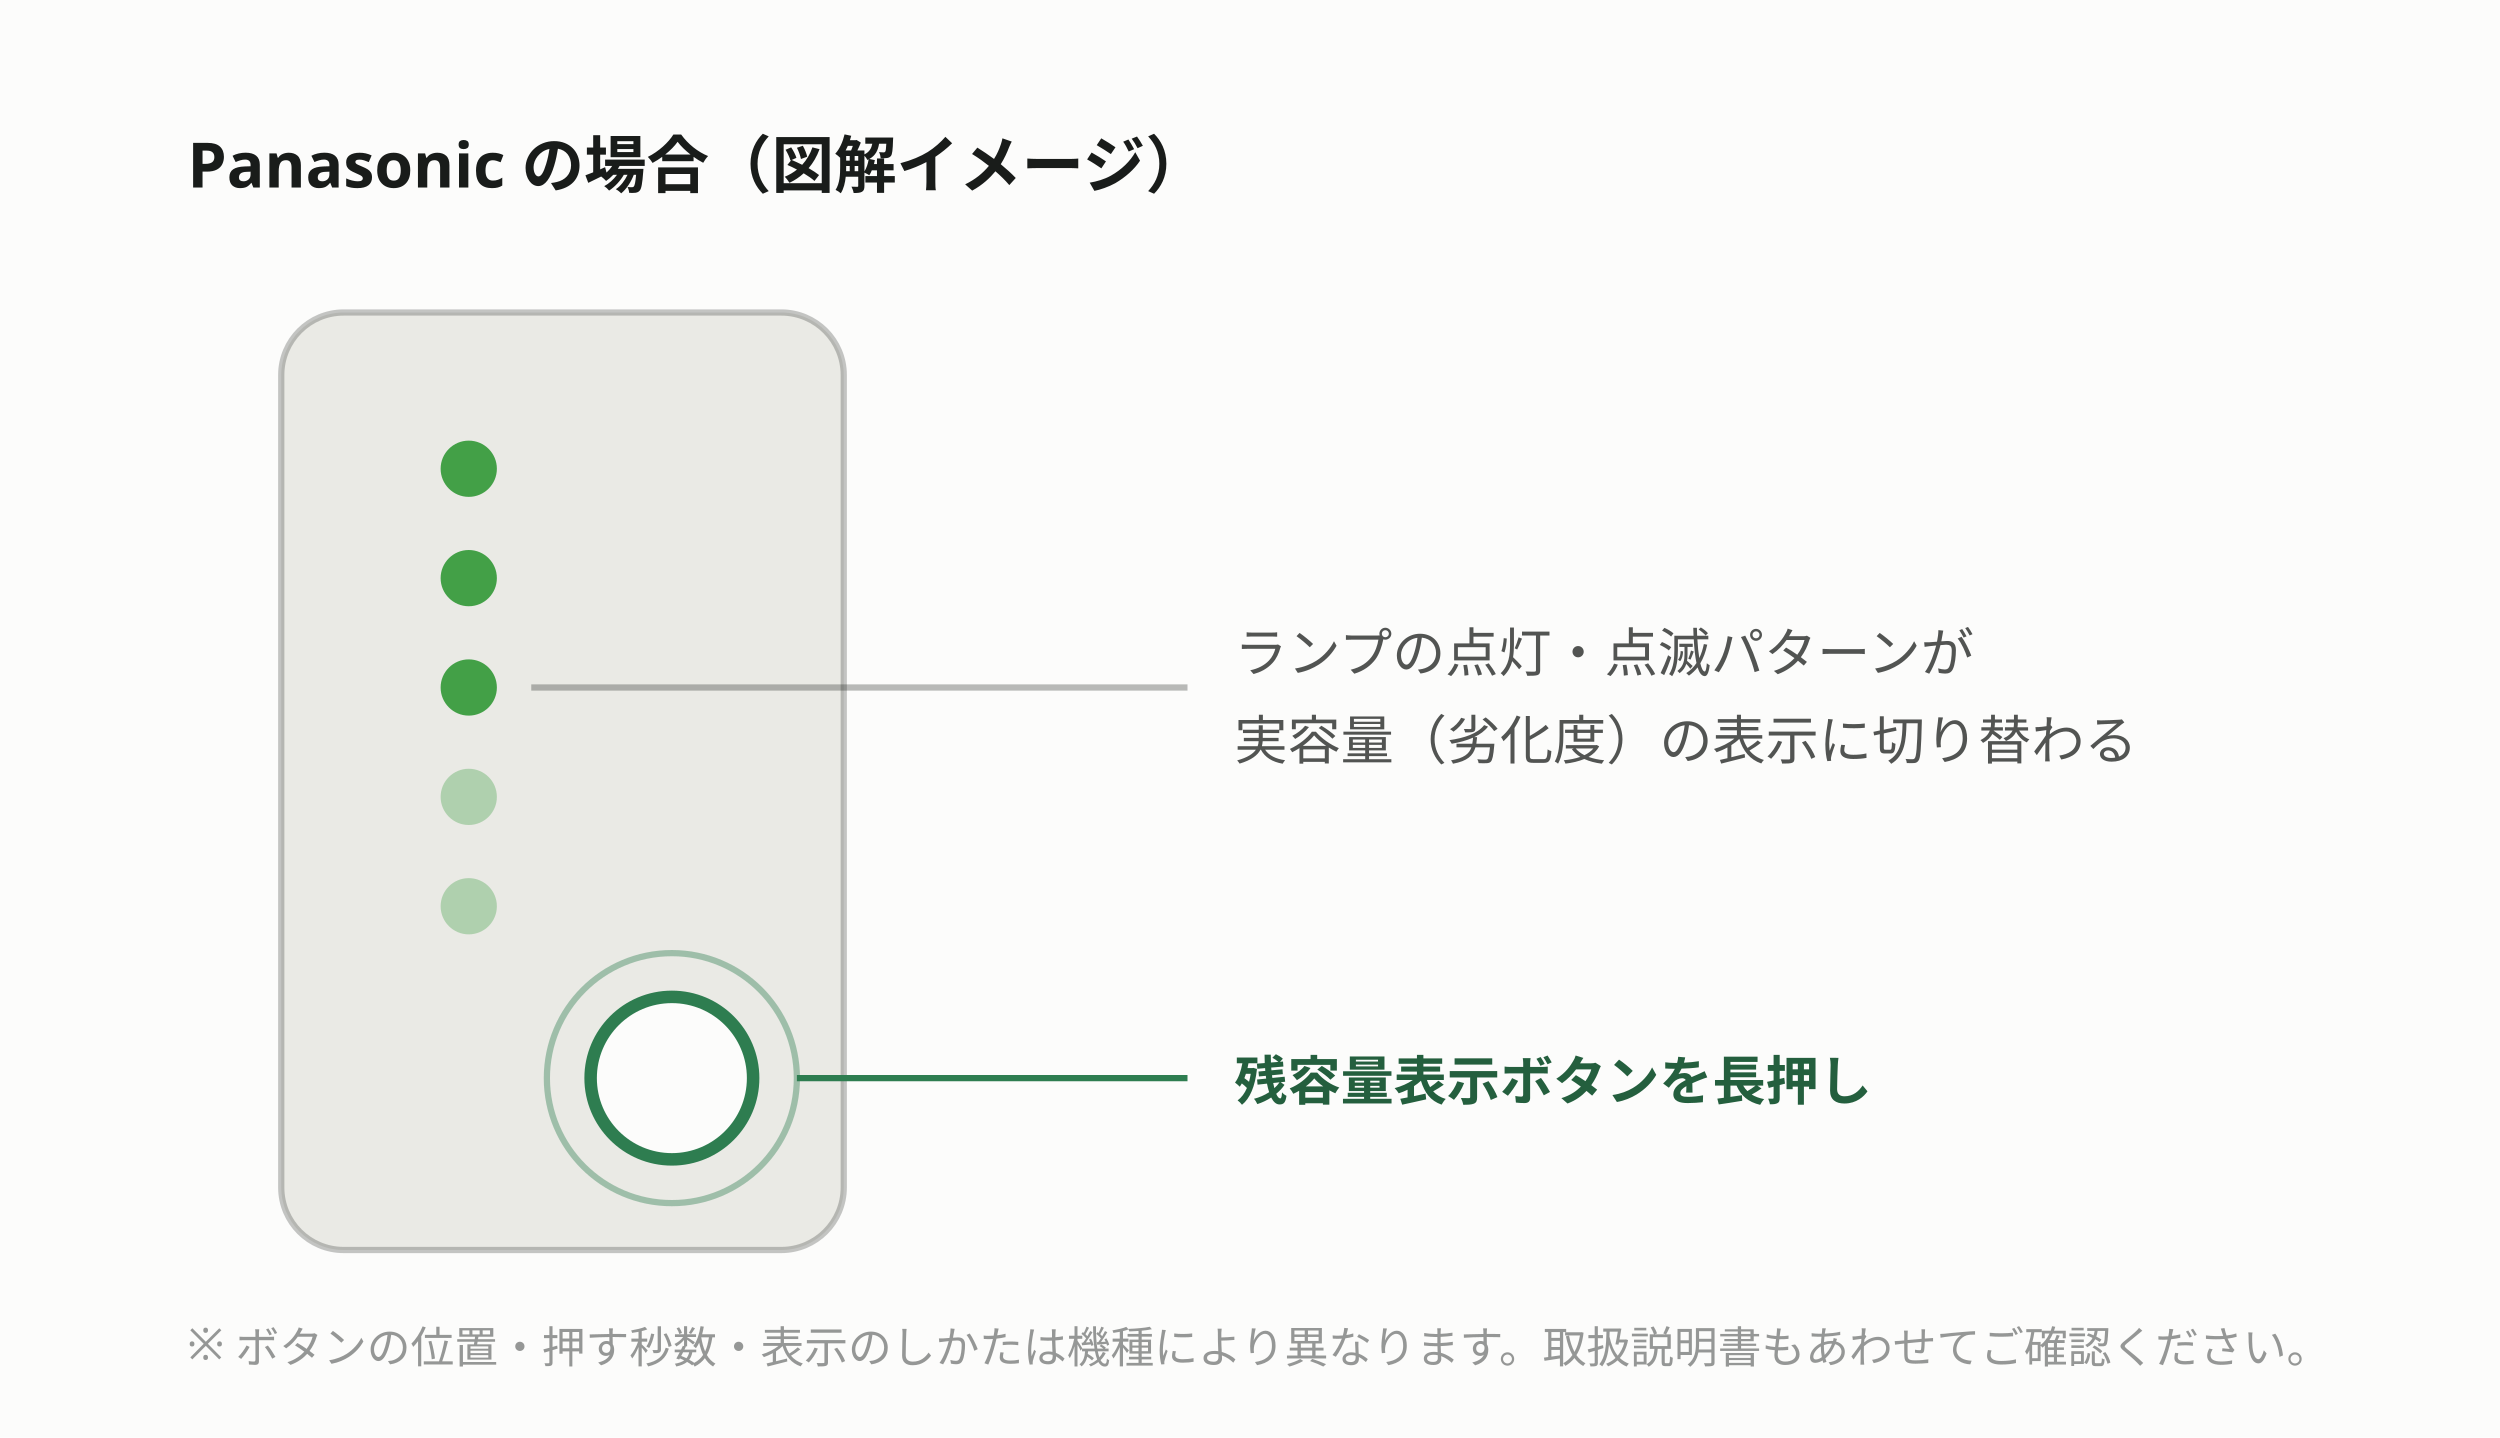
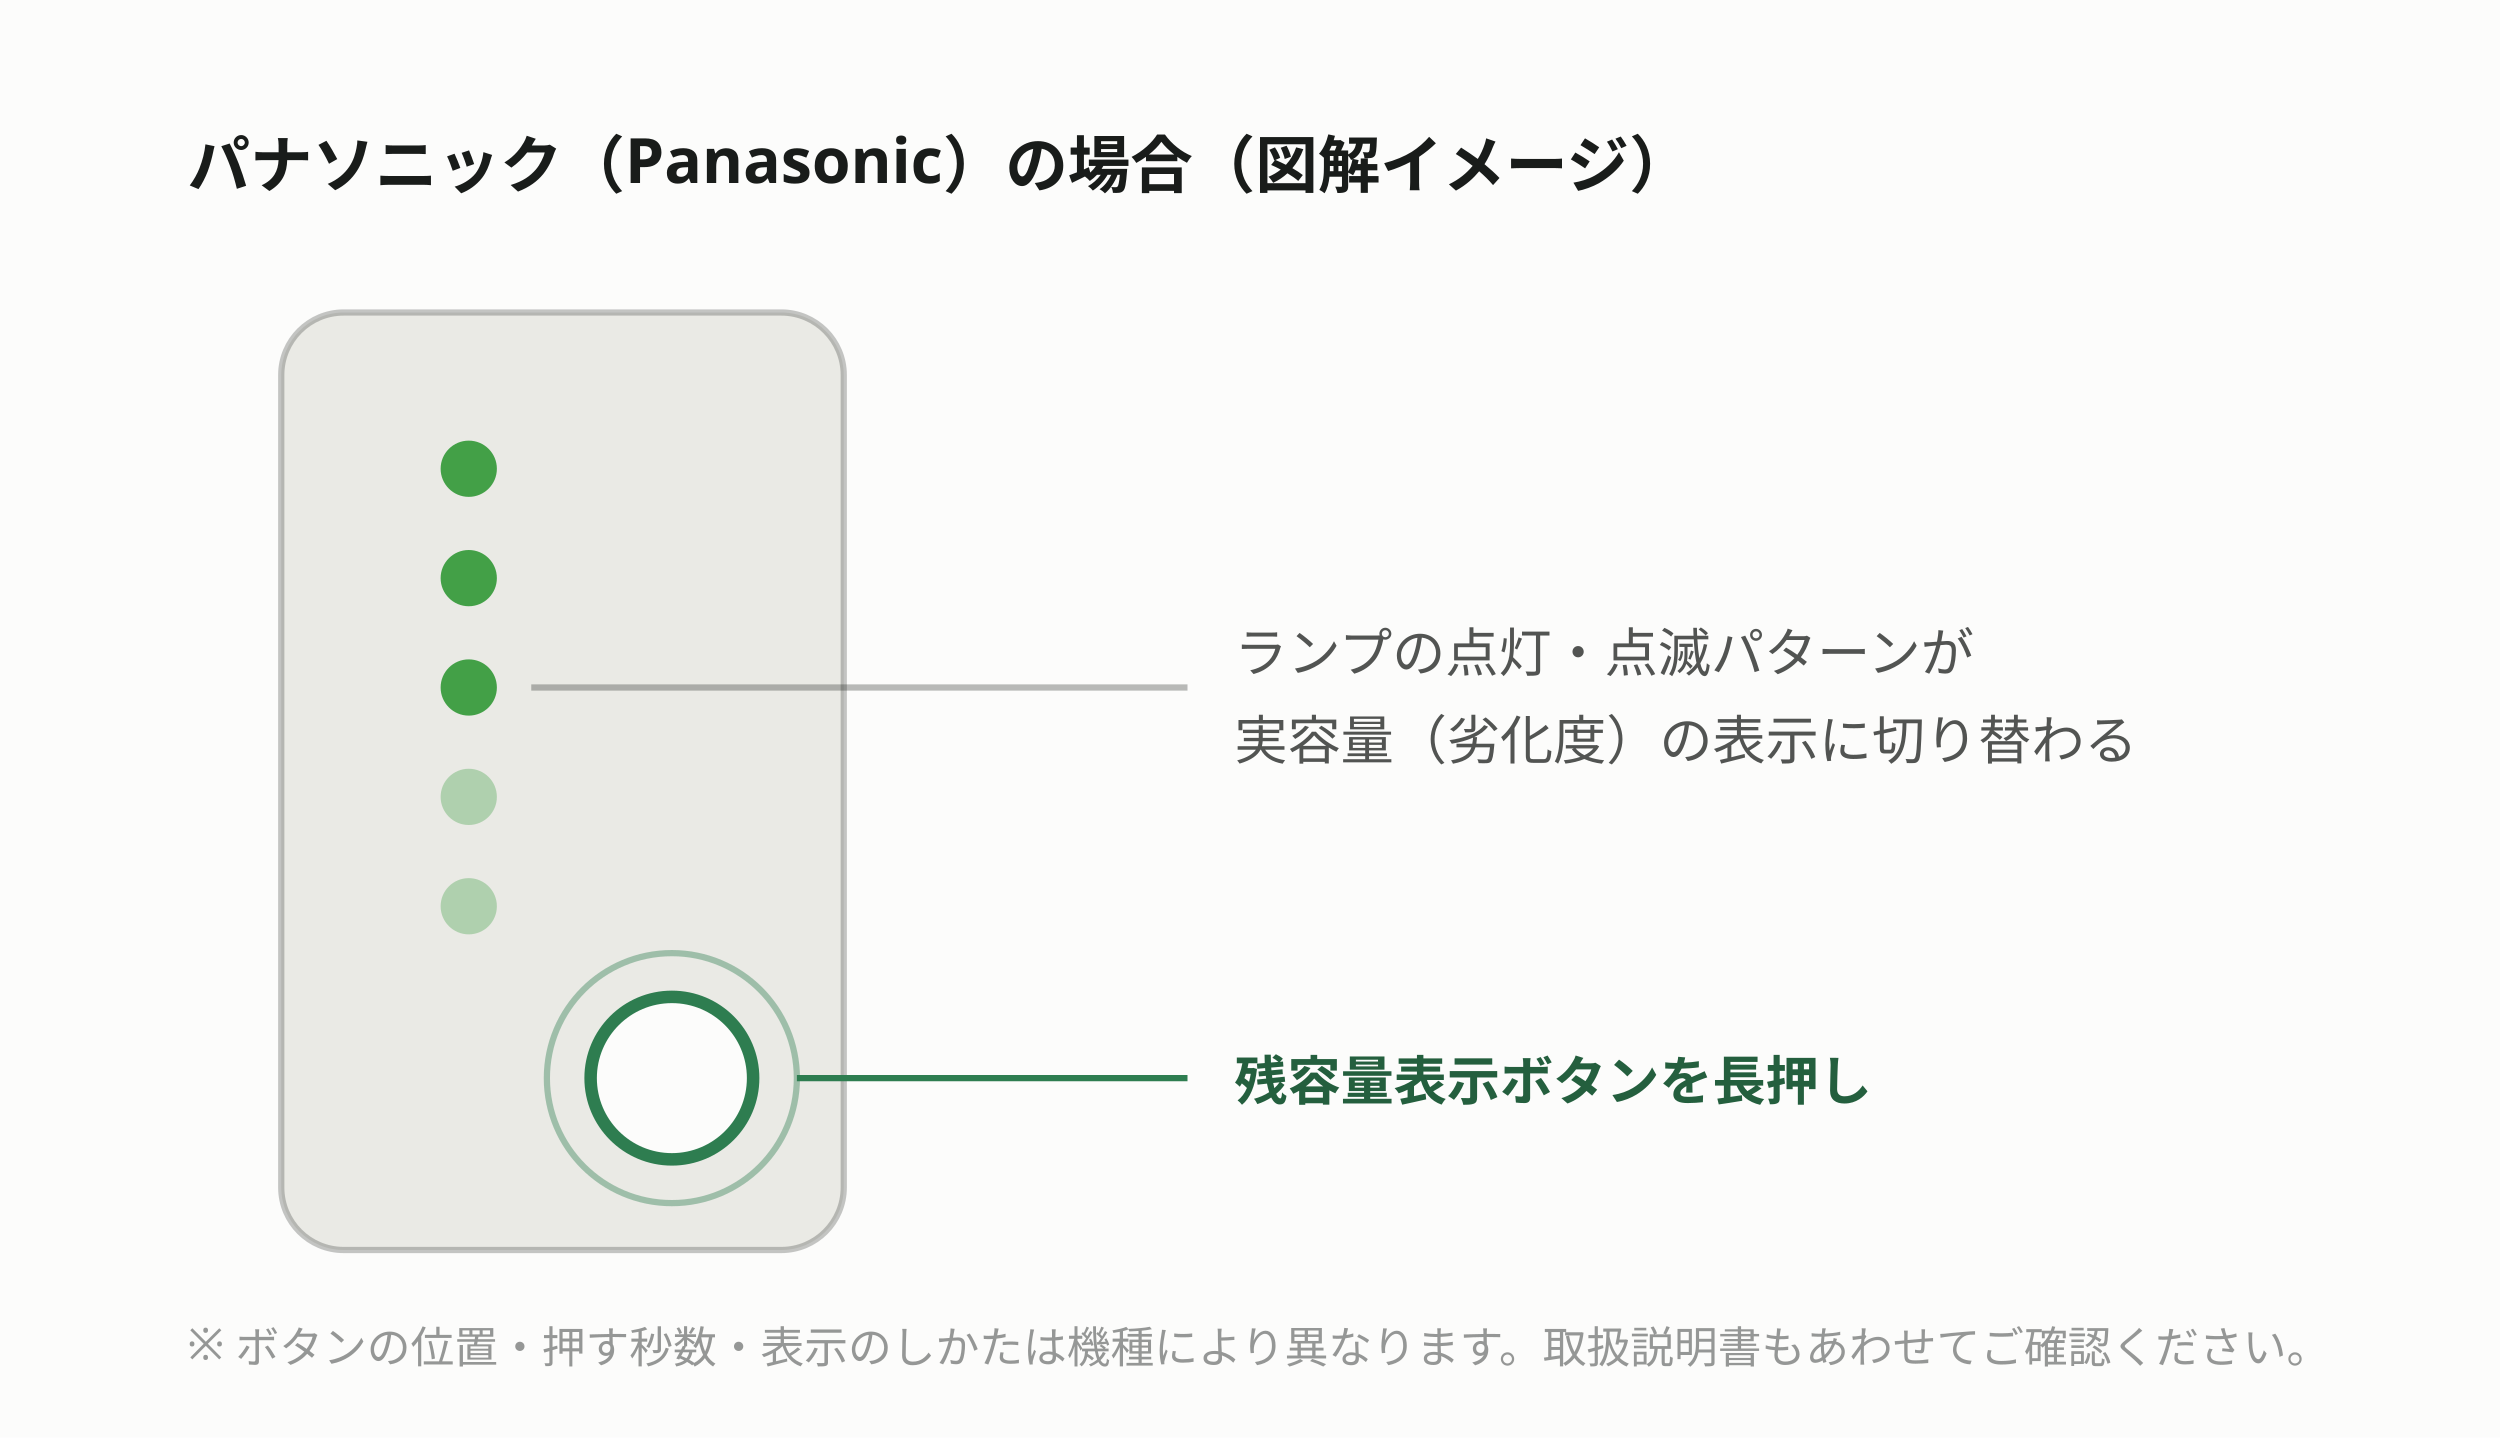
<svg xmlns="http://www.w3.org/2000/svg" viewBox="0 0 800 460" role="img" aria-labelledby="cpTitle">
  <rect width="800" height="460" fill="#FCFCFB" />
-   <text x="60" y="60" font-family="sans-serif" font-size="20" font-weight="700" fill="#191C1A">Panasonic の場合（図解イメージ）</text>
+   <text x="60" y="60" font-family="sans-serif" font-size="20" font-weight="700" fill="#191C1A">パナソニック（Panasonic）の場合（図解イメージ）</text>
  <rect x="90" y="100" width="180" height="300" rx="20" fill="#EAEAE5" stroke="#191C1A" stroke-opacity="0.25" stroke-width="2" />
  <circle cx="150" cy="150" r="9" fill="#43A047" />
  <circle cx="150" cy="185" r="9" fill="#43A047" />
  <circle cx="150" cy="220" r="9" fill="#43A047" />
  <circle cx="150" cy="255" r="9" fill="#43A047" opacity="0.35" />
  <circle cx="150" cy="290" r="9" fill="#43A047" opacity="0.35" />
  <circle cx="215" cy="345" r="26" fill="#FCFCFB" stroke="#2E7D50" stroke-width="4" />
  <circle cx="215" cy="345" r="40" fill="none" stroke="#2E7D50" stroke-width="2" opacity="0.4" />
  <line x1="255" y1="345" x2="380" y2="345" stroke="#2E7D50" stroke-width="2" />
  <text x="395" y="352" font-family="sans-serif" font-size="17" font-weight="700" fill="#245F3E">残容量表示ボタンを長押し</text>
  <line x1="170" y1="220" x2="380" y2="220" stroke="#191C1A" stroke-opacity="0.3" stroke-width="2" />
  <text x="395" y="215" font-family="sans-serif" font-size="17" fill="#191C1A" opacity="0.75">ランプの点灯・点滅パターンが</text>
  <text x="395" y="243" font-family="sans-serif" font-size="17" fill="#191C1A" opacity="0.75">実容量（劣化度）の表示に切り替わる</text>
  <text x="60" y="435" font-family="sans-serif" font-size="14" fill="#191C1A" opacity="0.45">※ ボタンの位置・押す秒数・表示のしかたは機種により異なります。取扱説明書もあわせてご確認ください。</text>
</svg>
